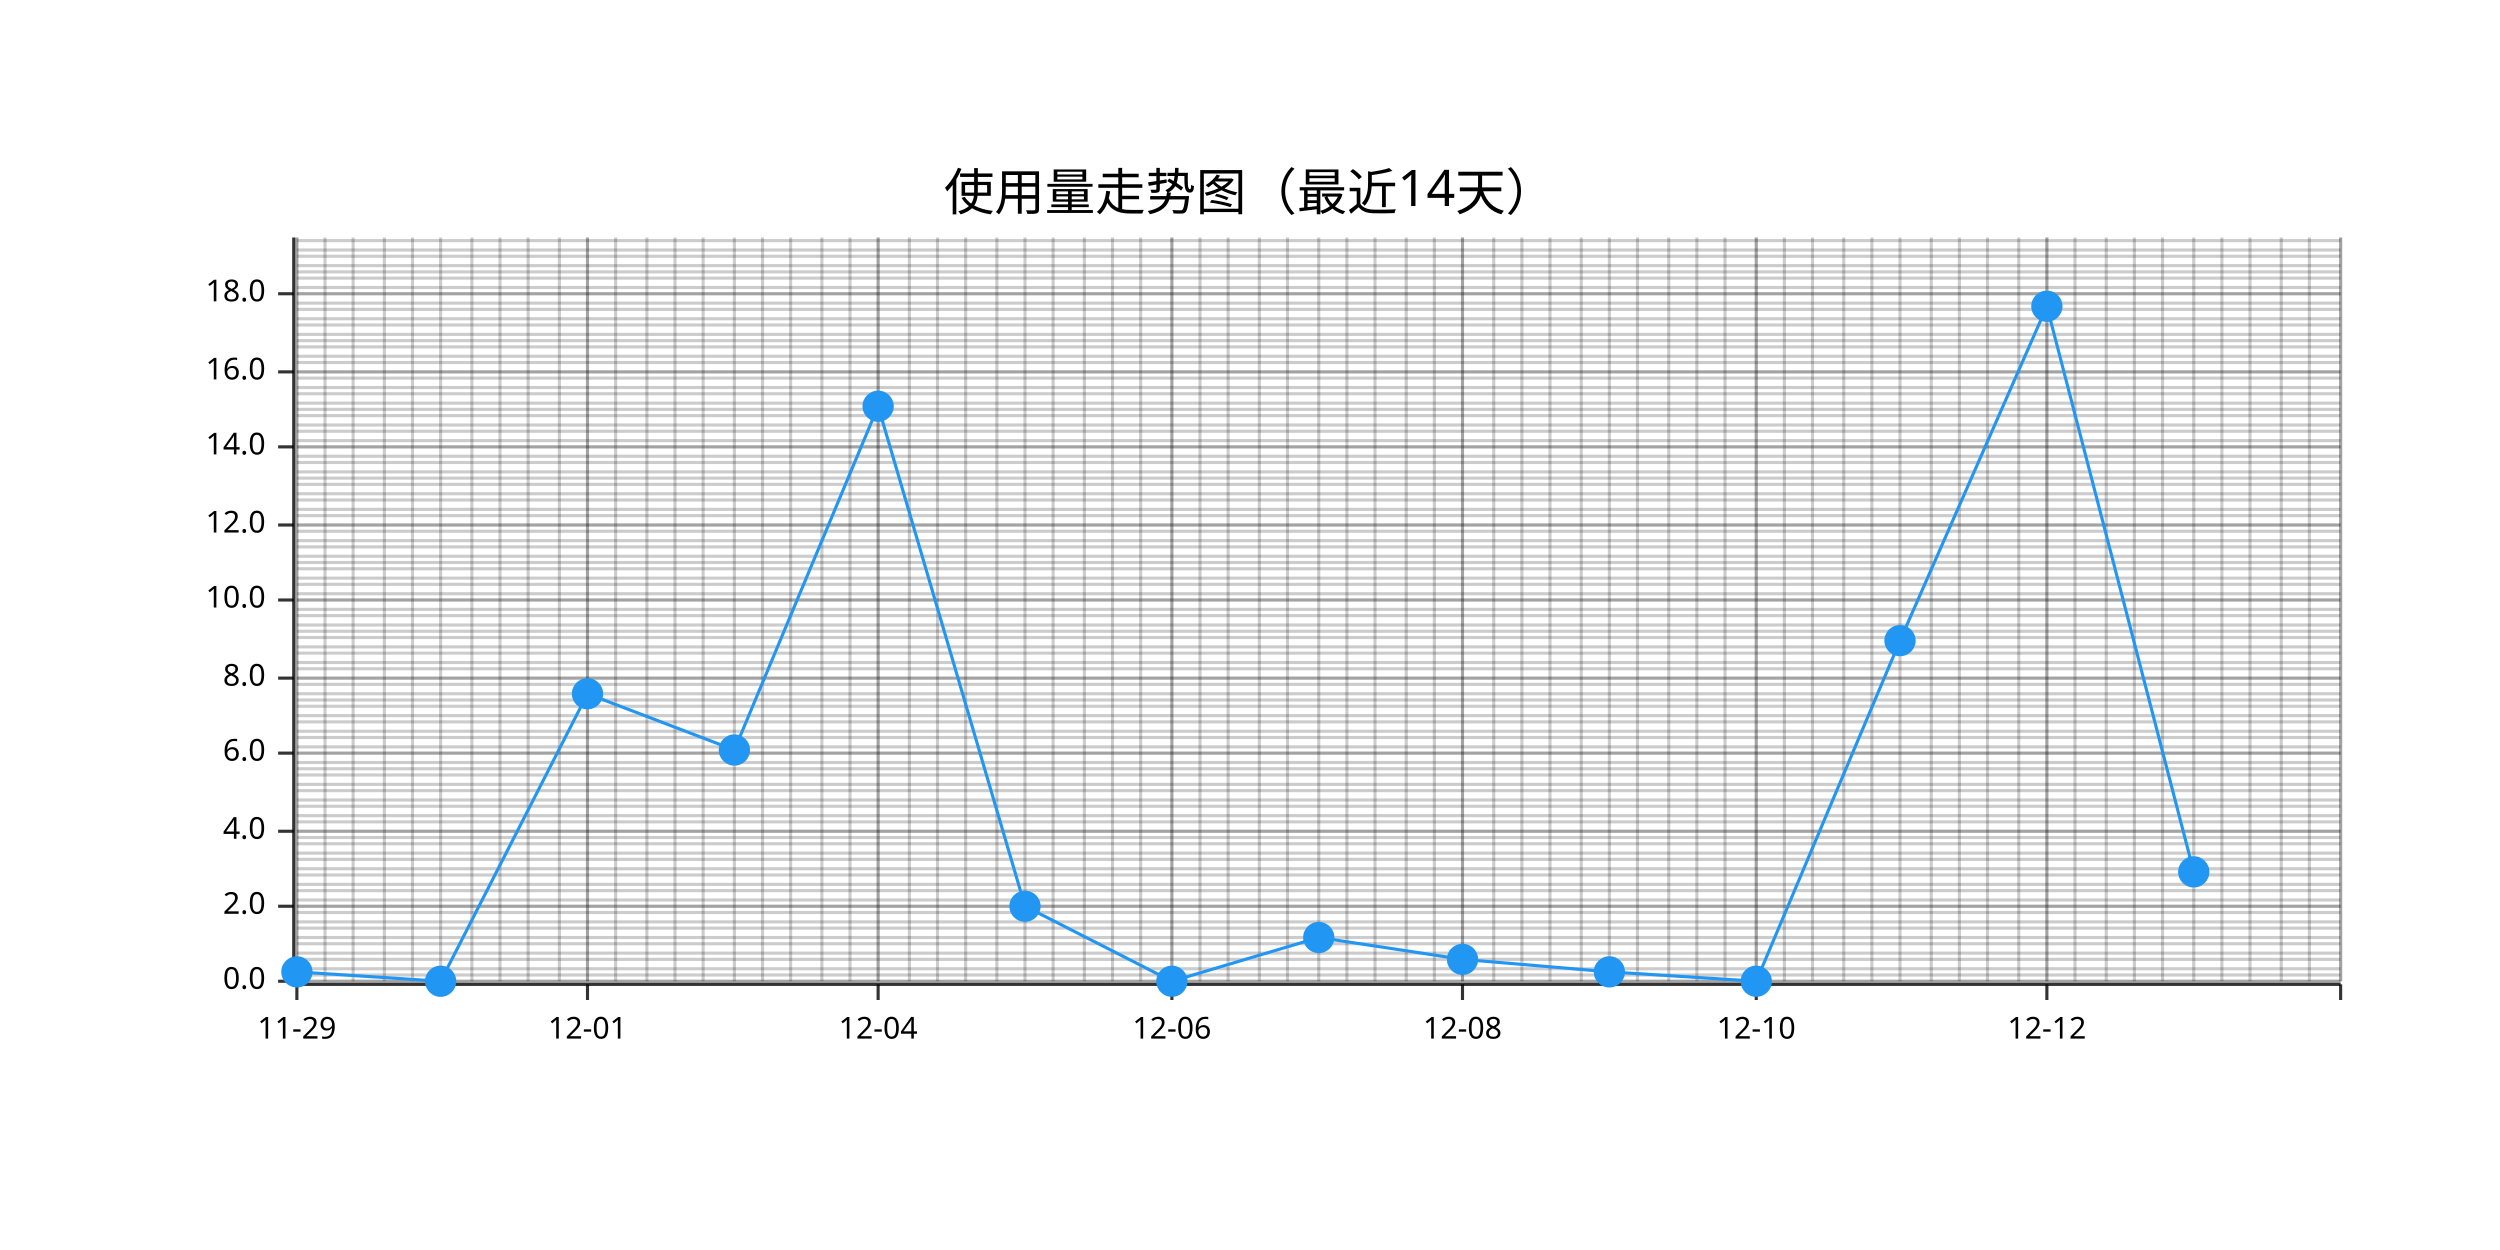
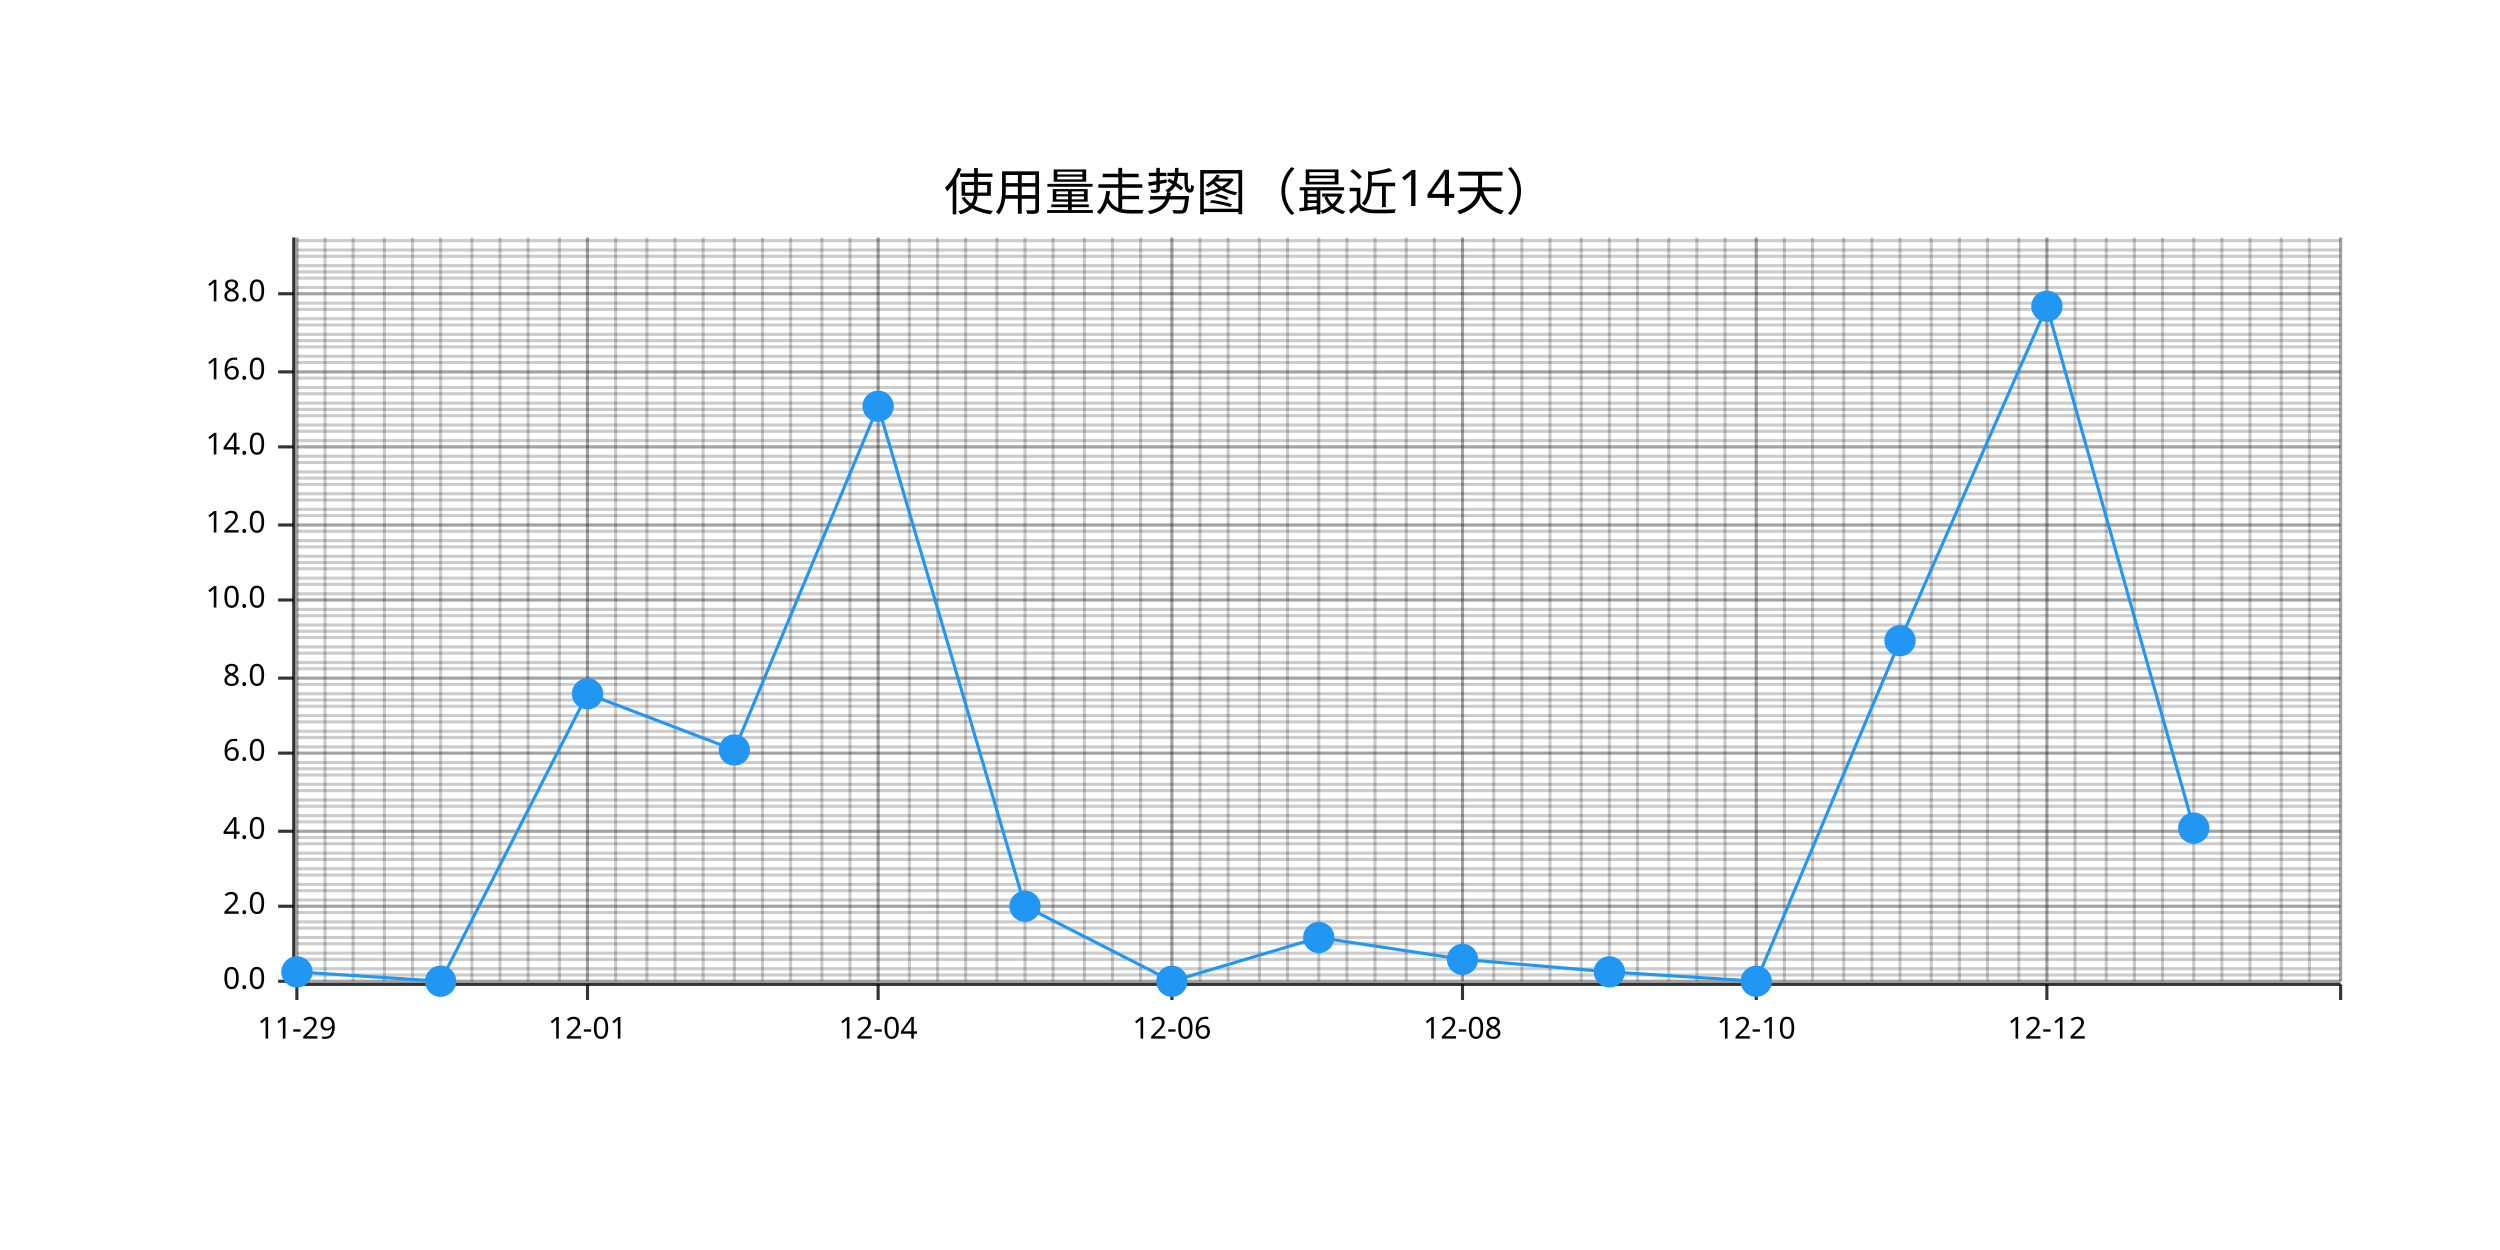
<svg xmlns="http://www.w3.org/2000/svg" width="800" height="400" viewBox="0 0 800 400">
  <rect x="0" y="0" width="800" height="400" opacity="1" fill="#FFFFFF" stroke="none" />
  <text x="400" y="55" dy="0.76em" text-anchor="middle" font-family="sans-serif" font-size="16.129" opacity="1" fill="#000000">
使用量走势图（最近14天）
</text>
  <line opacity="0.2" stroke="#000000" stroke-width="1" x1="95" y1="314" x2="95" y2="76" />
  <line opacity="0.2" stroke="#000000" stroke-width="1" x1="104" y1="314" x2="104" y2="76" />
  <line opacity="0.2" stroke="#000000" stroke-width="1" x1="113" y1="314" x2="113" y2="76" />
  <line opacity="0.2" stroke="#000000" stroke-width="1" x1="123" y1="314" x2="123" y2="76" />
  <line opacity="0.2" stroke="#000000" stroke-width="1" x1="132" y1="314" x2="132" y2="76" />
  <line opacity="0.2" stroke="#000000" stroke-width="1" x1="141" y1="314" x2="141" y2="76" />
  <line opacity="0.2" stroke="#000000" stroke-width="1" x1="151" y1="314" x2="151" y2="76" />
  <line opacity="0.2" stroke="#000000" stroke-width="1" x1="160" y1="314" x2="160" y2="76" />
  <line opacity="0.2" stroke="#000000" stroke-width="1" x1="169" y1="314" x2="169" y2="76" />
  <line opacity="0.2" stroke="#000000" stroke-width="1" x1="179" y1="314" x2="179" y2="76" />
  <line opacity="0.2" stroke="#000000" stroke-width="1" x1="188" y1="314" x2="188" y2="76" />
  <line opacity="0.2" stroke="#000000" stroke-width="1" x1="197" y1="314" x2="197" y2="76" />
  <line opacity="0.2" stroke="#000000" stroke-width="1" x1="207" y1="314" x2="207" y2="76" />
  <line opacity="0.2" stroke="#000000" stroke-width="1" x1="216" y1="314" x2="216" y2="76" />
  <line opacity="0.2" stroke="#000000" stroke-width="1" x1="225" y1="314" x2="225" y2="76" />
  <line opacity="0.2" stroke="#000000" stroke-width="1" x1="235" y1="314" x2="235" y2="76" />
  <line opacity="0.2" stroke="#000000" stroke-width="1" x1="244" y1="314" x2="244" y2="76" />
  <line opacity="0.2" stroke="#000000" stroke-width="1" x1="253" y1="314" x2="253" y2="76" />
  <line opacity="0.2" stroke="#000000" stroke-width="1" x1="263" y1="314" x2="263" y2="76" />
  <line opacity="0.2" stroke="#000000" stroke-width="1" x1="272" y1="314" x2="272" y2="76" />
  <line opacity="0.2" stroke="#000000" stroke-width="1" x1="281" y1="314" x2="281" y2="76" />
  <line opacity="0.2" stroke="#000000" stroke-width="1" x1="291" y1="314" x2="291" y2="76" />
  <line opacity="0.2" stroke="#000000" stroke-width="1" x1="300" y1="314" x2="300" y2="76" />
  <line opacity="0.2" stroke="#000000" stroke-width="1" x1="309" y1="314" x2="309" y2="76" />
  <line opacity="0.2" stroke="#000000" stroke-width="1" x1="319" y1="314" x2="319" y2="76" />
  <line opacity="0.2" stroke="#000000" stroke-width="1" x1="328" y1="314" x2="328" y2="76" />
  <line opacity="0.2" stroke="#000000" stroke-width="1" x1="337" y1="314" x2="337" y2="76" />
  <line opacity="0.2" stroke="#000000" stroke-width="1" x1="347" y1="314" x2="347" y2="76" />
  <line opacity="0.2" stroke="#000000" stroke-width="1" x1="356" y1="314" x2="356" y2="76" />
  <line opacity="0.2" stroke="#000000" stroke-width="1" x1="365" y1="314" x2="365" y2="76" />
  <line opacity="0.2" stroke="#000000" stroke-width="1" x1="375" y1="314" x2="375" y2="76" />
  <line opacity="0.2" stroke="#000000" stroke-width="1" x1="384" y1="314" x2="384" y2="76" />
  <line opacity="0.2" stroke="#000000" stroke-width="1" x1="393" y1="314" x2="393" y2="76" />
  <line opacity="0.2" stroke="#000000" stroke-width="1" x1="403" y1="314" x2="403" y2="76" />
  <line opacity="0.2" stroke="#000000" stroke-width="1" x1="412" y1="314" x2="412" y2="76" />
  <line opacity="0.2" stroke="#000000" stroke-width="1" x1="422" y1="314" x2="422" y2="76" />
  <line opacity="0.2" stroke="#000000" stroke-width="1" x1="431" y1="314" x2="431" y2="76" />
  <line opacity="0.2" stroke="#000000" stroke-width="1" x1="440" y1="314" x2="440" y2="76" />
  <line opacity="0.2" stroke="#000000" stroke-width="1" x1="450" y1="314" x2="450" y2="76" />
  <line opacity="0.2" stroke="#000000" stroke-width="1" x1="459" y1="314" x2="459" y2="76" />
  <line opacity="0.2" stroke="#000000" stroke-width="1" x1="468" y1="314" x2="468" y2="76" />
  <line opacity="0.2" stroke="#000000" stroke-width="1" x1="478" y1="314" x2="478" y2="76" />
  <line opacity="0.2" stroke="#000000" stroke-width="1" x1="487" y1="314" x2="487" y2="76" />
  <line opacity="0.2" stroke="#000000" stroke-width="1" x1="496" y1="314" x2="496" y2="76" />
  <line opacity="0.2" stroke="#000000" stroke-width="1" x1="506" y1="314" x2="506" y2="76" />
  <line opacity="0.2" stroke="#000000" stroke-width="1" x1="515" y1="314" x2="515" y2="76" />
  <line opacity="0.2" stroke="#000000" stroke-width="1" x1="524" y1="314" x2="524" y2="76" />
  <line opacity="0.2" stroke="#000000" stroke-width="1" x1="534" y1="314" x2="534" y2="76" />
  <line opacity="0.2" stroke="#000000" stroke-width="1" x1="543" y1="314" x2="543" y2="76" />
  <line opacity="0.2" stroke="#000000" stroke-width="1" x1="552" y1="314" x2="552" y2="76" />
  <line opacity="0.2" stroke="#000000" stroke-width="1" x1="562" y1="314" x2="562" y2="76" />
  <line opacity="0.2" stroke="#000000" stroke-width="1" x1="571" y1="314" x2="571" y2="76" />
  <line opacity="0.2" stroke="#000000" stroke-width="1" x1="580" y1="314" x2="580" y2="76" />
  <line opacity="0.2" stroke="#000000" stroke-width="1" x1="590" y1="314" x2="590" y2="76" />
  <line opacity="0.2" stroke="#000000" stroke-width="1" x1="599" y1="314" x2="599" y2="76" />
  <line opacity="0.2" stroke="#000000" stroke-width="1" x1="608" y1="314" x2="608" y2="76" />
  <line opacity="0.2" stroke="#000000" stroke-width="1" x1="618" y1="314" x2="618" y2="76" />
  <line opacity="0.2" stroke="#000000" stroke-width="1" x1="627" y1="314" x2="627" y2="76" />
  <line opacity="0.2" stroke="#000000" stroke-width="1" x1="636" y1="314" x2="636" y2="76" />
  <line opacity="0.2" stroke="#000000" stroke-width="1" x1="646" y1="314" x2="646" y2="76" />
  <line opacity="0.2" stroke="#000000" stroke-width="1" x1="655" y1="314" x2="655" y2="76" />
  <line opacity="0.2" stroke="#000000" stroke-width="1" x1="664" y1="314" x2="664" y2="76" />
  <line opacity="0.2" stroke="#000000" stroke-width="1" x1="674" y1="314" x2="674" y2="76" />
  <line opacity="0.2" stroke="#000000" stroke-width="1" x1="683" y1="314" x2="683" y2="76" />
  <line opacity="0.2" stroke="#000000" stroke-width="1" x1="692" y1="314" x2="692" y2="76" />
  <line opacity="0.2" stroke="#000000" stroke-width="1" x1="702" y1="314" x2="702" y2="76" />
  <line opacity="0.2" stroke="#000000" stroke-width="1" x1="711" y1="314" x2="711" y2="76" />
  <line opacity="0.2" stroke="#000000" stroke-width="1" x1="720" y1="314" x2="720" y2="76" />
  <line opacity="0.2" stroke="#000000" stroke-width="1" x1="730" y1="314" x2="730" y2="76" />
  <line opacity="0.2" stroke="#000000" stroke-width="1" x1="739" y1="314" x2="739" y2="76" />
  <line opacity="0.2" stroke="#000000" stroke-width="1" x1="749" y1="314" x2="749" y2="76" />
  <line opacity="0.2" stroke="#000000" stroke-width="1" x1="95" y1="314" x2="749" y2="314" />
  <line opacity="0.2" stroke="#000000" stroke-width="1" x1="95" y1="312" x2="749" y2="312" />
  <line opacity="0.2" stroke="#000000" stroke-width="1" x1="95" y1="310" x2="749" y2="310" />
  <line opacity="0.2" stroke="#000000" stroke-width="1" x1="95" y1="307" x2="749" y2="307" />
  <line opacity="0.2" stroke="#000000" stroke-width="1" x1="95" y1="305" x2="749" y2="305" />
  <line opacity="0.2" stroke="#000000" stroke-width="1" x1="95" y1="302" x2="749" y2="302" />
  <line opacity="0.2" stroke="#000000" stroke-width="1" x1="95" y1="300" x2="749" y2="300" />
  <line opacity="0.2" stroke="#000000" stroke-width="1" x1="95" y1="297" x2="749" y2="297" />
  <line opacity="0.2" stroke="#000000" stroke-width="1" x1="95" y1="295" x2="749" y2="295" />
  <line opacity="0.2" stroke="#000000" stroke-width="1" x1="95" y1="292" x2="749" y2="292" />
  <line opacity="0.2" stroke="#000000" stroke-width="1" x1="95" y1="290" x2="749" y2="290" />
  <line opacity="0.2" stroke="#000000" stroke-width="1" x1="95" y1="288" x2="749" y2="288" />
  <line opacity="0.2" stroke="#000000" stroke-width="1" x1="95" y1="285" x2="749" y2="285" />
  <line opacity="0.2" stroke="#000000" stroke-width="1" x1="95" y1="283" x2="749" y2="283" />
  <line opacity="0.2" stroke="#000000" stroke-width="1" x1="95" y1="280" x2="749" y2="280" />
  <line opacity="0.2" stroke="#000000" stroke-width="1" x1="95" y1="278" x2="749" y2="278" />
  <line opacity="0.2" stroke="#000000" stroke-width="1" x1="95" y1="275" x2="749" y2="275" />
  <line opacity="0.2" stroke="#000000" stroke-width="1" x1="95" y1="273" x2="749" y2="273" />
  <line opacity="0.2" stroke="#000000" stroke-width="1" x1="95" y1="270" x2="749" y2="270" />
  <line opacity="0.2" stroke="#000000" stroke-width="1" x1="95" y1="268" x2="749" y2="268" />
  <line opacity="0.2" stroke="#000000" stroke-width="1" x1="95" y1="266" x2="749" y2="266" />
  <line opacity="0.2" stroke="#000000" stroke-width="1" x1="95" y1="263" x2="749" y2="263" />
  <line opacity="0.2" stroke="#000000" stroke-width="1" x1="95" y1="261" x2="749" y2="261" />
  <line opacity="0.2" stroke="#000000" stroke-width="1" x1="95" y1="258" x2="749" y2="258" />
  <line opacity="0.2" stroke="#000000" stroke-width="1" x1="95" y1="256" x2="749" y2="256" />
  <line opacity="0.2" stroke="#000000" stroke-width="1" x1="95" y1="253" x2="749" y2="253" />
  <line opacity="0.2" stroke="#000000" stroke-width="1" x1="95" y1="251" x2="749" y2="251" />
  <line opacity="0.2" stroke="#000000" stroke-width="1" x1="95" y1="248" x2="749" y2="248" />
  <line opacity="0.2" stroke="#000000" stroke-width="1" x1="95" y1="246" x2="749" y2="246" />
  <line opacity="0.2" stroke="#000000" stroke-width="1" x1="95" y1="244" x2="749" y2="244" />
  <line opacity="0.2" stroke="#000000" stroke-width="1" x1="95" y1="241" x2="749" y2="241" />
  <line opacity="0.2" stroke="#000000" stroke-width="1" x1="95" y1="239" x2="749" y2="239" />
  <line opacity="0.2" stroke="#000000" stroke-width="1" x1="95" y1="236" x2="749" y2="236" />
  <line opacity="0.2" stroke="#000000" stroke-width="1" x1="95" y1="234" x2="749" y2="234" />
  <line opacity="0.2" stroke="#000000" stroke-width="1" x1="95" y1="231" x2="749" y2="231" />
  <line opacity="0.2" stroke="#000000" stroke-width="1" x1="95" y1="229" x2="749" y2="229" />
  <line opacity="0.2" stroke="#000000" stroke-width="1" x1="95" y1="226" x2="749" y2="226" />
  <line opacity="0.2" stroke="#000000" stroke-width="1" x1="95" y1="224" x2="749" y2="224" />
  <line opacity="0.2" stroke="#000000" stroke-width="1" x1="95" y1="222" x2="749" y2="222" />
  <line opacity="0.2" stroke="#000000" stroke-width="1" x1="95" y1="219" x2="749" y2="219" />
  <line opacity="0.2" stroke="#000000" stroke-width="1" x1="95" y1="217" x2="749" y2="217" />
  <line opacity="0.2" stroke="#000000" stroke-width="1" x1="95" y1="214" x2="749" y2="214" />
  <line opacity="0.2" stroke="#000000" stroke-width="1" x1="95" y1="212" x2="749" y2="212" />
  <line opacity="0.2" stroke="#000000" stroke-width="1" x1="95" y1="209" x2="749" y2="209" />
  <line opacity="0.2" stroke="#000000" stroke-width="1" x1="95" y1="207" x2="749" y2="207" />
  <line opacity="0.2" stroke="#000000" stroke-width="1" x1="95" y1="204" x2="749" y2="204" />
  <line opacity="0.2" stroke="#000000" stroke-width="1" x1="95" y1="202" x2="749" y2="202" />
  <line opacity="0.2" stroke="#000000" stroke-width="1" x1="95" y1="200" x2="749" y2="200" />
  <line opacity="0.2" stroke="#000000" stroke-width="1" x1="95" y1="197" x2="749" y2="197" />
  <line opacity="0.2" stroke="#000000" stroke-width="1" x1="95" y1="195" x2="749" y2="195" />
  <line opacity="0.2" stroke="#000000" stroke-width="1" x1="95" y1="192" x2="749" y2="192" />
  <line opacity="0.2" stroke="#000000" stroke-width="1" x1="95" y1="190" x2="749" y2="190" />
  <line opacity="0.2" stroke="#000000" stroke-width="1" x1="95" y1="187" x2="749" y2="187" />
  <line opacity="0.2" stroke="#000000" stroke-width="1" x1="95" y1="185" x2="749" y2="185" />
  <line opacity="0.2" stroke="#000000" stroke-width="1" x1="95" y1="182" x2="749" y2="182" />
  <line opacity="0.2" stroke="#000000" stroke-width="1" x1="95" y1="180" x2="749" y2="180" />
  <line opacity="0.2" stroke="#000000" stroke-width="1" x1="95" y1="178" x2="749" y2="178" />
  <line opacity="0.2" stroke="#000000" stroke-width="1" x1="95" y1="175" x2="749" y2="175" />
  <line opacity="0.2" stroke="#000000" stroke-width="1" x1="95" y1="173" x2="749" y2="173" />
  <line opacity="0.2" stroke="#000000" stroke-width="1" x1="95" y1="170" x2="749" y2="170" />
  <line opacity="0.2" stroke="#000000" stroke-width="1" x1="95" y1="168" x2="749" y2="168" />
  <line opacity="0.2" stroke="#000000" stroke-width="1" x1="95" y1="165" x2="749" y2="165" />
  <line opacity="0.2" stroke="#000000" stroke-width="1" x1="95" y1="163" x2="749" y2="163" />
  <line opacity="0.2" stroke="#000000" stroke-width="1" x1="95" y1="160" x2="749" y2="160" />
  <line opacity="0.2" stroke="#000000" stroke-width="1" x1="95" y1="158" x2="749" y2="158" />
  <line opacity="0.2" stroke="#000000" stroke-width="1" x1="95" y1="155" x2="749" y2="155" />
  <line opacity="0.2" stroke="#000000" stroke-width="1" x1="95" y1="153" x2="749" y2="153" />
  <line opacity="0.2" stroke="#000000" stroke-width="1" x1="95" y1="151" x2="749" y2="151" />
  <line opacity="0.2" stroke="#000000" stroke-width="1" x1="95" y1="148" x2="749" y2="148" />
  <line opacity="0.2" stroke="#000000" stroke-width="1" x1="95" y1="146" x2="749" y2="146" />
  <line opacity="0.2" stroke="#000000" stroke-width="1" x1="95" y1="143" x2="749" y2="143" />
  <line opacity="0.2" stroke="#000000" stroke-width="1" x1="95" y1="141" x2="749" y2="141" />
  <line opacity="0.2" stroke="#000000" stroke-width="1" x1="95" y1="138" x2="749" y2="138" />
  <line opacity="0.2" stroke="#000000" stroke-width="1" x1="95" y1="136" x2="749" y2="136" />
  <line opacity="0.2" stroke="#000000" stroke-width="1" x1="95" y1="133" x2="749" y2="133" />
  <line opacity="0.2" stroke="#000000" stroke-width="1" x1="95" y1="131" x2="749" y2="131" />
  <line opacity="0.2" stroke="#000000" stroke-width="1" x1="95" y1="129" x2="749" y2="129" />
  <line opacity="0.2" stroke="#000000" stroke-width="1" x1="95" y1="126" x2="749" y2="126" />
  <line opacity="0.2" stroke="#000000" stroke-width="1" x1="95" y1="124" x2="749" y2="124" />
  <line opacity="0.2" stroke="#000000" stroke-width="1" x1="95" y1="121" x2="749" y2="121" />
  <line opacity="0.2" stroke="#000000" stroke-width="1" x1="95" y1="119" x2="749" y2="119" />
  <line opacity="0.2" stroke="#000000" stroke-width="1" x1="95" y1="116" x2="749" y2="116" />
  <line opacity="0.2" stroke="#000000" stroke-width="1" x1="95" y1="114" x2="749" y2="114" />
  <line opacity="0.2" stroke="#000000" stroke-width="1" x1="95" y1="111" x2="749" y2="111" />
  <line opacity="0.2" stroke="#000000" stroke-width="1" x1="95" y1="109" x2="749" y2="109" />
  <line opacity="0.2" stroke="#000000" stroke-width="1" x1="95" y1="107" x2="749" y2="107" />
  <line opacity="0.2" stroke="#000000" stroke-width="1" x1="95" y1="104" x2="749" y2="104" />
  <line opacity="0.2" stroke="#000000" stroke-width="1" x1="95" y1="102" x2="749" y2="102" />
  <line opacity="0.2" stroke="#000000" stroke-width="1" x1="95" y1="99" x2="749" y2="99" />
  <line opacity="0.2" stroke="#000000" stroke-width="1" x1="95" y1="97" x2="749" y2="97" />
  <line opacity="0.2" stroke="#000000" stroke-width="1" x1="95" y1="94" x2="749" y2="94" />
  <line opacity="0.2" stroke="#000000" stroke-width="1" x1="95" y1="92" x2="749" y2="92" />
  <line opacity="0.2" stroke="#000000" stroke-width="1" x1="95" y1="89" x2="749" y2="89" />
  <line opacity="0.2" stroke="#000000" stroke-width="1" x1="95" y1="87" x2="749" y2="87" />
  <line opacity="0.2" stroke="#000000" stroke-width="1" x1="95" y1="85" x2="749" y2="85" />
  <line opacity="0.2" stroke="#000000" stroke-width="1" x1="95" y1="82" x2="749" y2="82" />
  <line opacity="0.2" stroke="#000000" stroke-width="1" x1="95" y1="80" x2="749" y2="80" />
  <line opacity="0.2" stroke="#000000" stroke-width="1" x1="95" y1="77" x2="749" y2="77" />
  <line opacity="0.2" stroke="#000000" stroke-width="1" x1="95" y1="314" x2="95" y2="76" />
  <line opacity="0.2" stroke="#000000" stroke-width="1" x1="188" y1="314" x2="188" y2="76" />
  <line opacity="0.2" stroke="#000000" stroke-width="1" x1="281" y1="314" x2="281" y2="76" />
  <line opacity="0.2" stroke="#000000" stroke-width="1" x1="375" y1="314" x2="375" y2="76" />
  <line opacity="0.2" stroke="#000000" stroke-width="1" x1="468" y1="314" x2="468" y2="76" />
  <line opacity="0.2" stroke="#000000" stroke-width="1" x1="562" y1="314" x2="562" y2="76" />
  <line opacity="0.2" stroke="#000000" stroke-width="1" x1="655" y1="314" x2="655" y2="76" />
  <line opacity="0.2" stroke="#000000" stroke-width="1" x1="749" y1="314" x2="749" y2="76" />
  <line opacity="0.2" stroke="#000000" stroke-width="1" x1="95" y1="314" x2="749" y2="314" />
  <line opacity="0.2" stroke="#000000" stroke-width="1" x1="95" y1="290" x2="749" y2="290" />
  <line opacity="0.2" stroke="#000000" stroke-width="1" x1="95" y1="266" x2="749" y2="266" />
  <line opacity="0.2" stroke="#000000" stroke-width="1" x1="95" y1="241" x2="749" y2="241" />
  <line opacity="0.2" stroke="#000000" stroke-width="1" x1="95" y1="217" x2="749" y2="217" />
  <line opacity="0.2" stroke="#000000" stroke-width="1" x1="95" y1="192" x2="749" y2="192" />
  <line opacity="0.2" stroke="#000000" stroke-width="1" x1="95" y1="168" x2="749" y2="168" />
  <line opacity="0.2" stroke="#000000" stroke-width="1" x1="95" y1="143" x2="749" y2="143" />
  <line opacity="0.2" stroke="#000000" stroke-width="1" x1="95" y1="119" x2="749" y2="119" />
  <line opacity="0.2" stroke="#000000" stroke-width="1" x1="95" y1="94" x2="749" y2="94" />
  <polyline fill="none" opacity="0.8" stroke="#000000" stroke-width="1" points="94,76 94,314 " />
  <text x="85" y="314" dy="0.5ex" text-anchor="end" font-family="sans-serif" font-size="9.677" opacity="1" fill="#000000">
0.0
</text>
  <polyline fill="none" opacity="0.8" stroke="#000000" stroke-width="1" points="89,314 94,314 " />
  <text x="85" y="290" dy="0.5ex" text-anchor="end" font-family="sans-serif" font-size="9.677" opacity="1" fill="#000000">
2.0
</text>
  <polyline fill="none" opacity="0.8" stroke="#000000" stroke-width="1" points="89,290 94,290 " />
  <text x="85" y="266" dy="0.5ex" text-anchor="end" font-family="sans-serif" font-size="9.677" opacity="1" fill="#000000">
4.0
</text>
  <polyline fill="none" opacity="0.8" stroke="#000000" stroke-width="1" points="89,266 94,266 " />
  <text x="85" y="241" dy="0.5ex" text-anchor="end" font-family="sans-serif" font-size="9.677" opacity="1" fill="#000000">
6.0
</text>
  <polyline fill="none" opacity="0.8" stroke="#000000" stroke-width="1" points="89,241 94,241 " />
  <text x="85" y="217" dy="0.5ex" text-anchor="end" font-family="sans-serif" font-size="9.677" opacity="1" fill="#000000">
8.0
</text>
  <polyline fill="none" opacity="0.8" stroke="#000000" stroke-width="1" points="89,217 94,217 " />
  <text x="85" y="192" dy="0.5ex" text-anchor="end" font-family="sans-serif" font-size="9.677" opacity="1" fill="#000000">
10.0
</text>
  <polyline fill="none" opacity="0.8" stroke="#000000" stroke-width="1" points="89,192 94,192 " />
  <text x="85" y="168" dy="0.5ex" text-anchor="end" font-family="sans-serif" font-size="9.677" opacity="1" fill="#000000">
12.0
</text>
  <polyline fill="none" opacity="0.8" stroke="#000000" stroke-width="1" points="89,168 94,168 " />
  <text x="85" y="143" dy="0.5ex" text-anchor="end" font-family="sans-serif" font-size="9.677" opacity="1" fill="#000000">
14.0
</text>
  <polyline fill="none" opacity="0.8" stroke="#000000" stroke-width="1" points="89,143 94,143 " />
  <text x="85" y="119" dy="0.5ex" text-anchor="end" font-family="sans-serif" font-size="9.677" opacity="1" fill="#000000">
16.0
</text>
  <polyline fill="none" opacity="0.8" stroke="#000000" stroke-width="1" points="89,119 94,119 " />
  <text x="85" y="94" dy="0.5ex" text-anchor="end" font-family="sans-serif" font-size="9.677" opacity="1" fill="#000000">
18.0
</text>
  <polyline fill="none" opacity="0.8" stroke="#000000" stroke-width="1" points="89,94 94,94 " />
  <polyline fill="none" opacity="0.8" stroke="#000000" stroke-width="1" points="95,315 749,315 " />
  <text x="95" y="325" dy="0.76em" text-anchor="middle" font-family="sans-serif" font-size="9.677" opacity="1" fill="#000000">
11-29
</text>
  <polyline fill="none" opacity="0.8" stroke="#000000" stroke-width="1" points="95,315 95,320 " />
  <text x="188" y="325" dy="0.76em" text-anchor="middle" font-family="sans-serif" font-size="9.677" opacity="1" fill="#000000">
12-01
</text>
  <polyline fill="none" opacity="0.8" stroke="#000000" stroke-width="1" points="188,315 188,320 " />
  <text x="281" y="325" dy="0.76em" text-anchor="middle" font-family="sans-serif" font-size="9.677" opacity="1" fill="#000000">
12-04
</text>
  <polyline fill="none" opacity="0.8" stroke="#000000" stroke-width="1" points="281,315 281,320 " />
  <text x="375" y="325" dy="0.76em" text-anchor="middle" font-family="sans-serif" font-size="9.677" opacity="1" fill="#000000">
12-06
</text>
  <polyline fill="none" opacity="0.8" stroke="#000000" stroke-width="1" points="375,315 375,320 " />
  <text x="468" y="325" dy="0.76em" text-anchor="middle" font-family="sans-serif" font-size="9.677" opacity="1" fill="#000000">
12-08
</text>
  <polyline fill="none" opacity="0.8" stroke="#000000" stroke-width="1" points="468,315 468,320 " />
  <text x="562" y="325" dy="0.76em" text-anchor="middle" font-family="sans-serif" font-size="9.677" opacity="1" fill="#000000">
12-10
</text>
  <polyline fill="none" opacity="0.8" stroke="#000000" stroke-width="1" points="562,315 562,320 " />
  <text x="655" y="325" dy="0.76em" text-anchor="middle" font-family="sans-serif" font-size="9.677" opacity="1" fill="#000000">
12-12
</text>
  <polyline fill="none" opacity="0.8" stroke="#000000" stroke-width="1" points="655,315 655,320 " />
  <text x="749" y="325" dy="0.76em" text-anchor="middle" font-family="sans-serif" font-size="9.677" opacity="1" fill="#000000">

</text>
  <polyline fill="none" opacity="0.8" stroke="#000000" stroke-width="1" points="749,315 749,320 " />
-   <polyline fill="none" opacity="1" stroke="#2196F3" stroke-width="1" points="95,311 141,314 188,222 235,240 281,130 328,290 375,314 422,300 468,307 515,311 562,314 608,205 655,98 702,279 " />
+   <polyline fill="none" opacity="1" stroke="#2196F3" stroke-width="1" points="95,311 141,314 188,222 235,240 281,130 328,290 375,314 422,300 468,307 515,311 562,314 608,205 655,98 702,265 " />
  <circle cx="95" cy="311" r="5" opacity="1" fill="#2196F3" stroke="none" stroke-width="1" />
  <circle cx="141" cy="314" r="5" opacity="1" fill="#2196F3" stroke="none" stroke-width="1" />
  <circle cx="188" cy="222" r="5" opacity="1" fill="#2196F3" stroke="none" stroke-width="1" />
  <circle cx="235" cy="240" r="5" opacity="1" fill="#2196F3" stroke="none" stroke-width="1" />
  <circle cx="281" cy="130" r="5" opacity="1" fill="#2196F3" stroke="none" stroke-width="1" />
  <circle cx="328" cy="290" r="5" opacity="1" fill="#2196F3" stroke="none" stroke-width="1" />
  <circle cx="375" cy="314" r="5" opacity="1" fill="#2196F3" stroke="none" stroke-width="1" />
  <circle cx="422" cy="300" r="5" opacity="1" fill="#2196F3" stroke="none" stroke-width="1" />
  <circle cx="468" cy="307" r="5" opacity="1" fill="#2196F3" stroke="none" stroke-width="1" />
  <circle cx="515" cy="311" r="5" opacity="1" fill="#2196F3" stroke="none" stroke-width="1" />
  <circle cx="562" cy="314" r="5" opacity="1" fill="#2196F3" stroke="none" stroke-width="1" />
  <circle cx="608" cy="205" r="5" opacity="1" fill="#2196F3" stroke="none" stroke-width="1" />
  <circle cx="655" cy="98" r="5" opacity="1" fill="#2196F3" stroke="none" stroke-width="1" />
-   <circle cx="702" cy="279" r="5" opacity="1" fill="#2196F3" stroke="none" stroke-width="1" />
+   <circle cx="702" cy="265" r="5" opacity="1" fill="#2196F3" stroke="none" stroke-width="1" />
</svg>
